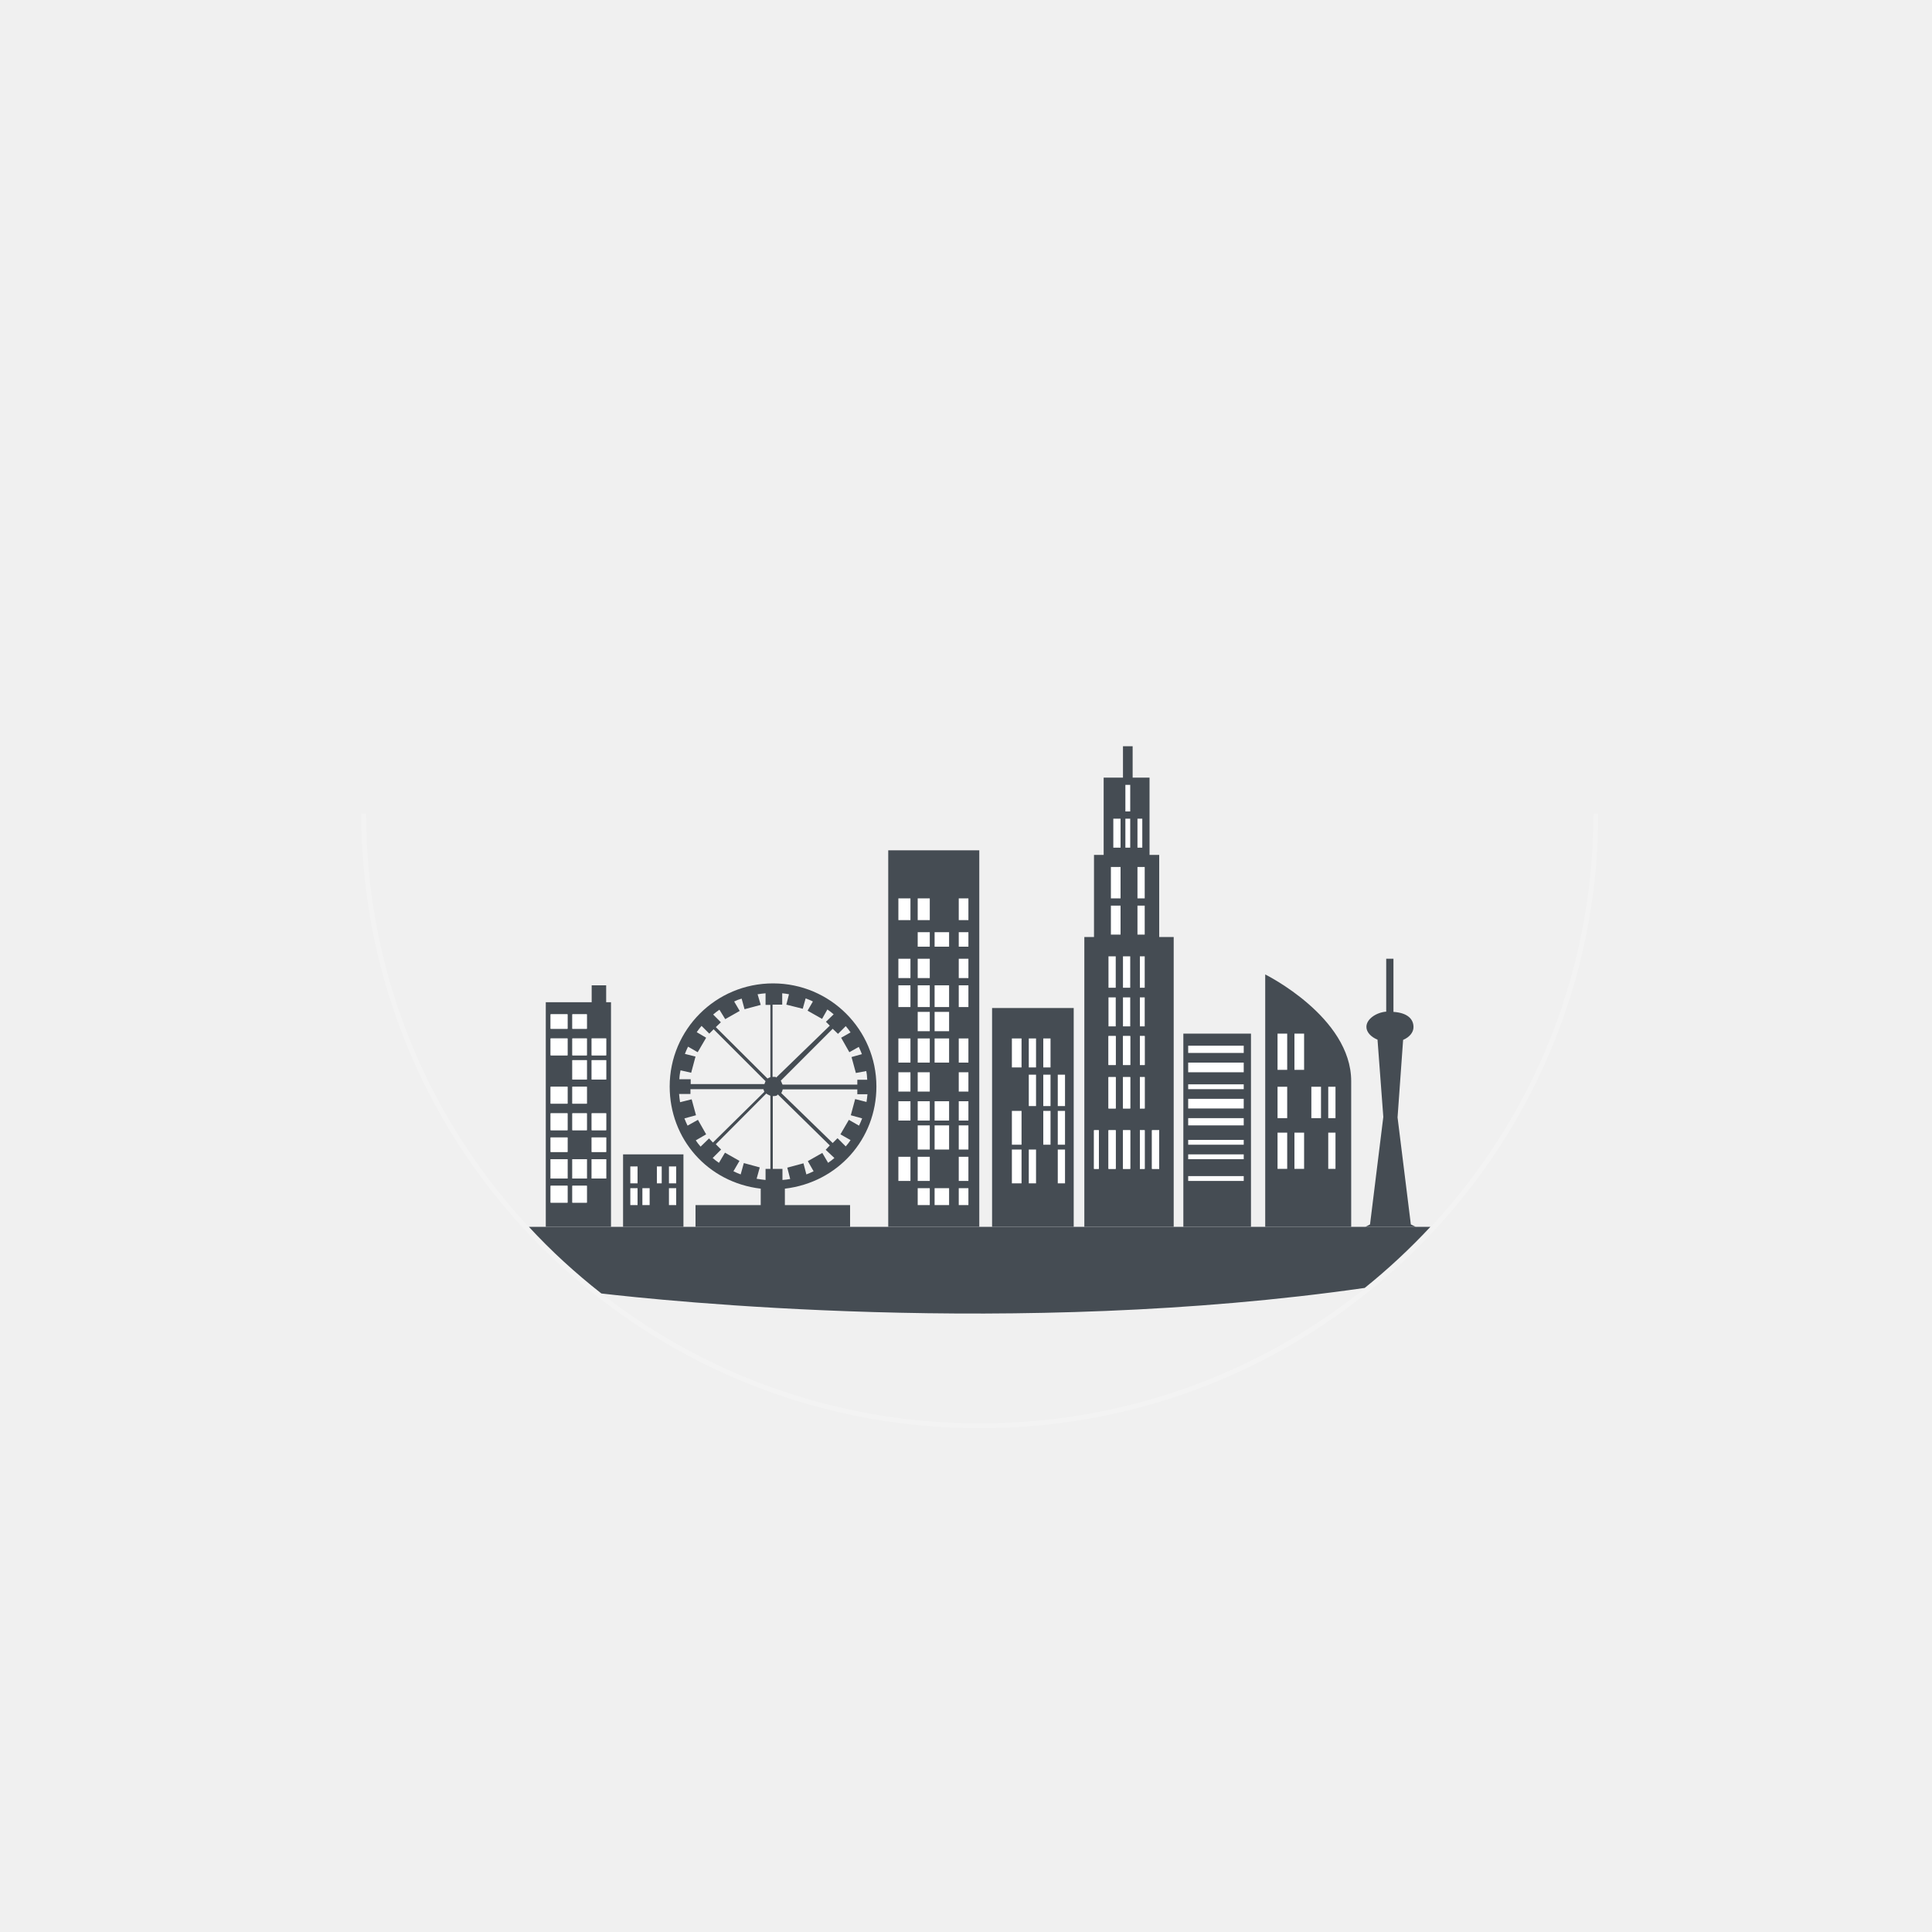
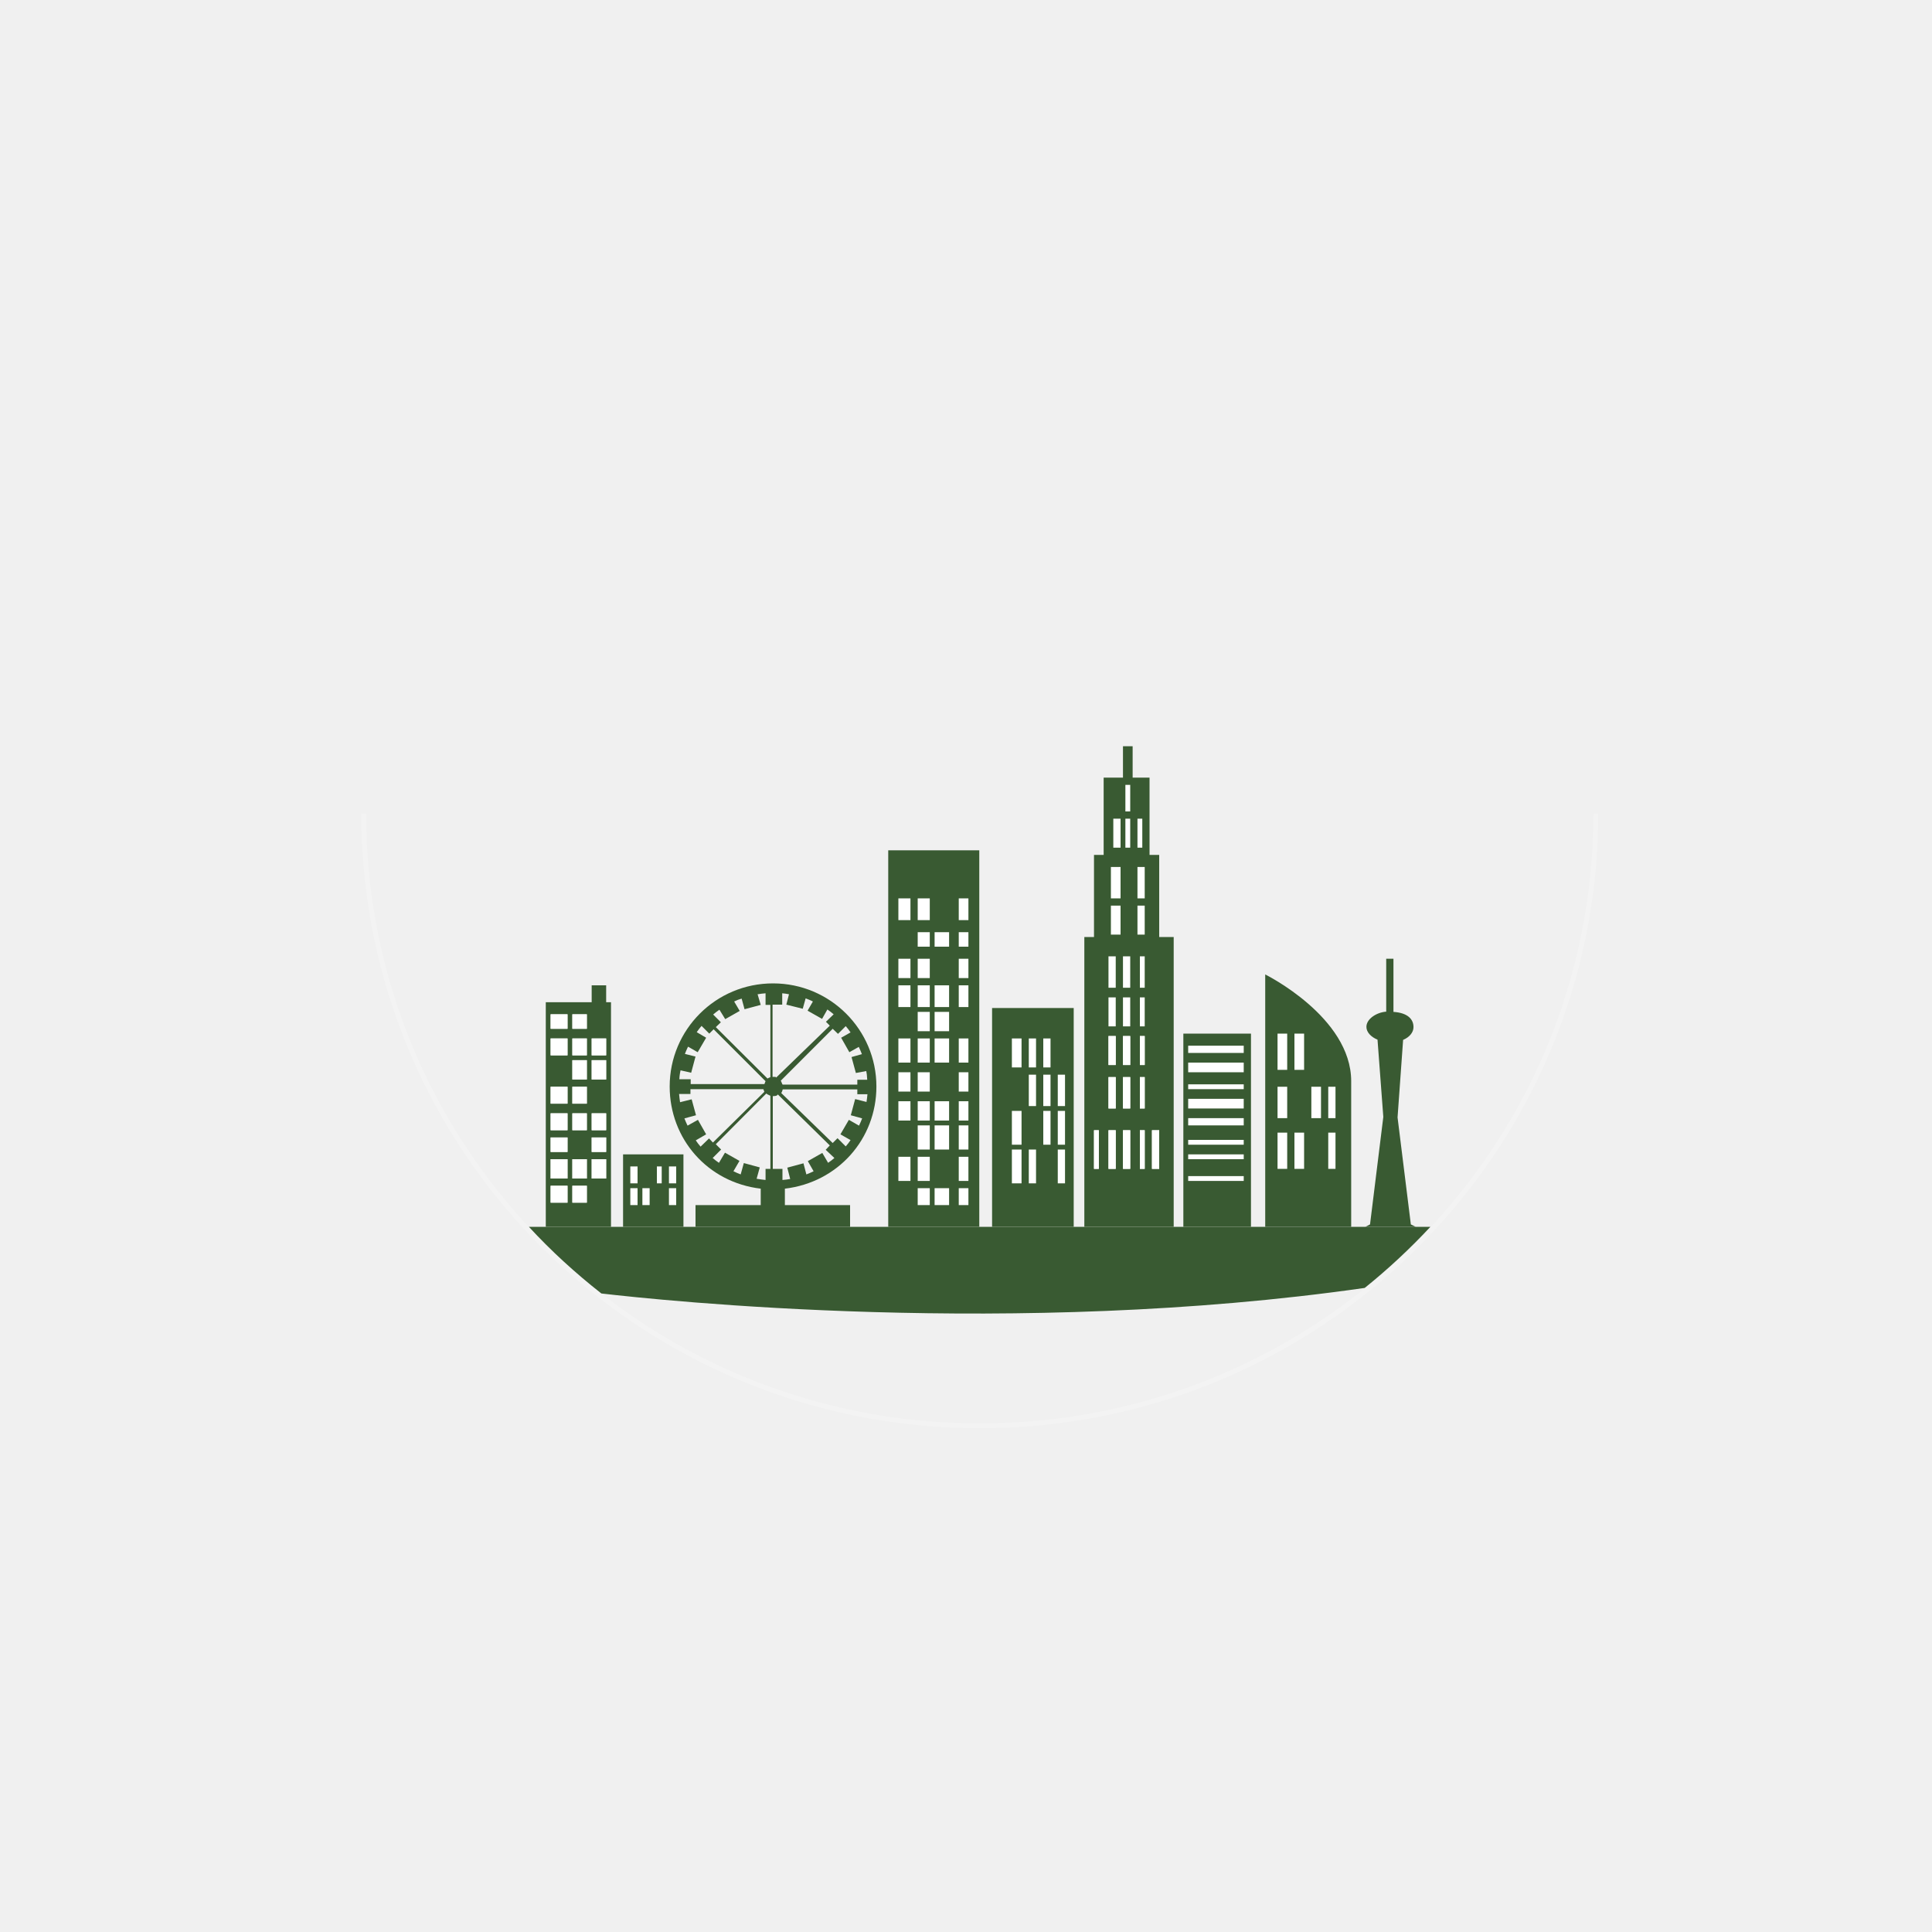
<svg xmlns="http://www.w3.org/2000/svg" version="1.1" x="0px" y="0px" width="800px" height="800px" viewBox="0 0 800 800" style="enable-background:new 0 0 800 800;" xml:space="preserve">
  <style type="text/css">

	.st0{opacity:0.2;fill:#FFFFFF;}
	.st1{fill:#FFFFFF;}
	.st2{fill:none;}
	.st3{display:inline;}
	.st4{opacity:0.2;fill:none;stroke:#FFFFFF;stroke-width:2;stroke-miterlimit:10;}
- 	.st5{display:inline;fill:#73B4AB;}
+ 	.st5{display:inline;fill:#9CC88B;}
	.st6{fill:#064B62;}
	.st7{fill:#075567;}
	.st8{display:none;}
	.st9{opacity:0.51;fill:none;stroke:#FFFFFF;stroke-width:2.074;stroke-miterlimit:10;}
	.st10{opacity:0.39;fill:#FFFFFF;}
- 	.st11{opacity:0.27;fill:#75B5AD;}
- 	.st12{fill:#454C53;}
+ 	.st11{opacity:0.27;fill:#9CC88B;}
+ 	.st12{fill:#395A32;}

</style>
  <g id="Layer_1">
    <g class="st8">
      <g class="st3">
        <ellipse class="st11" cx="407.7" cy="681.1" rx="284.7" ry="19" />
      </g>
      <g class="st3">
        <ellipse class="st9" cx="405.6" cy="336.8" rx="255.1" ry="253.6" />
        <path class="st10" d="M385.1,95.5C258,104.9,155.2,222.5,165.1,343c5.3-59.4,29.6-117.5,68.8-162.2     C273.1,136.1,327.2,108.3,385.1,95.5z" />
        <ellipse class="st0" cx="405.6" cy="336.8" rx="255.1" ry="253.6" />
      </g>
      <g class="st3">
        <path class="st6" d="M196.6,624.1c2.3-3.2,5-6.1,7.6-9.1c10.2-11.8,17.5-26,21.3-41.1l362,0.4c1,2.5,2.1,4.9,3.1,7.4     c1.5,3.6,3,7.2,4.7,10.7c5,10.5,11.7,20.3,19.5,28.9L196.6,624.1z" />
        <path class="st7" d="M612.3,685.2H201.5c-6.1,0-11-4.9-11-11v-47.1c0-6,4.9-11,11-11h410.9c6,0,11,5,11,11v47.1     C623.3,680.3,618.4,685.2,612.3,685.2z" />
        <path class="st6" d="M570.3,532.5c-2.4,13.2,2.6,21.8,10.9,32.4L234,564.3c1.1,0.1,2-1,2.5-1.9c5.5-9.8,11.1-16.2,9.1-27.3     C245.6,535.1,410.1,556.5,570.3,532.5z" />
        <path class="st7" d="M589.5,580.7H224.3c-5.3,0-9.6-4.3-9.6-9.6v-0.7c0-5.3,4.3-9.6,9.6-9.6h365.1c5.3,0,9.6,4.3,9.6,9.6v0.7     C599.1,576.4,594.8,580.7,589.5,580.7z" />
      </g>
    </g>
    <g>
      <g>
        <g>
          <rect x="410.8" y="417.4" class="st12" width="33.8" height="90.6" />
          <rect x="426" y="445" class="st1" width="3" height="13" />
          <rect x="432" y="445" class="st1" width="3" height="13" />
          <rect x="438" y="445" class="st1" width="3" height="13" />
          <rect x="419" y="430" class="st1" width="4" height="12" />
          <rect x="426" y="430" class="st1" width="3" height="12" />
          <rect x="432" y="430" class="st1" width="3" height="12" />
          <rect x="419" y="460" class="st1" width="4" height="14" />
          <rect x="432" y="460" class="st1" width="3" height="14" />
          <rect x="438" y="460" class="st1" width="3" height="14" />
          <rect x="419" y="476" class="st1" width="4" height="14" />
          <rect x="426" y="476" class="st1" width="3" height="14" />
          <rect x="438" y="476" class="st1" width="3" height="14" />
        </g>
        <g>
          <rect x="367.8" y="352.1" class="st12" width="37.7" height="155.9" />
          <rect x="372" y="372" class="st1" width="5" height="9" />
          <rect x="380" y="372" class="st1" width="5" height="9" />
          <rect x="380" y="386" class="st1" width="5" height="6" />
          <rect x="372" y="397" class="st1" width="5" height="8" />
          <rect x="380" y="397" class="st1" width="5" height="8" />
          <rect x="372" y="408" class="st1" width="5" height="9" />
          <rect x="380" y="408" class="st1" width="5" height="9" />
          <rect x="380" y="419" class="st1" width="5" height="8" />
          <rect x="372" y="430" class="st1" width="5" height="10" />
          <rect x="380" y="430" class="st1" width="5" height="10" />
          <rect x="372" y="444" class="st1" width="5" height="8" />
          <rect x="380" y="444" class="st1" width="5" height="8" />
          <rect x="372" y="456" class="st1" width="5" height="8" />
          <rect x="380" y="456" class="st1" width="5" height="8" />
          <rect x="380" y="466" class="st1" width="5" height="10" />
          <rect x="372" y="479" class="st1" width="5" height="10" />
          <rect x="380" y="479" class="st1" width="5" height="10" />
          <rect x="380" y="492" class="st1" width="5" height="7" />
          <rect x="397" y="372" class="st1" width="4" height="9" />
          <rect x="387" y="386" class="st1" width="6" height="6" />
          <rect x="397" y="386" class="st1" width="4" height="6" />
          <rect x="397" y="397" class="st1" width="4" height="8" />
          <rect x="387" y="408" class="st1" width="6" height="9" />
          <rect x="397" y="408" class="st1" width="4" height="9" />
          <rect x="387" y="419" class="st1" width="6" height="8" />
          <rect x="387" y="430" class="st1" width="6" height="10" />
          <rect x="397" y="430" class="st1" width="4" height="10" />
          <rect x="397" y="444" class="st1" width="4" height="8" />
          <rect x="387" y="456" class="st1" width="6" height="8" />
          <rect x="397" y="456" class="st1" width="4" height="8" />
          <rect x="387" y="466" class="st1" width="6" height="10" />
          <rect x="397" y="466" class="st1" width="4" height="10" />
          <rect x="397" y="479" class="st1" width="4" height="10" />
          <rect x="387" y="492" class="st1" width="6" height="7" />
          <rect x="397" y="492" class="st1" width="4" height="7" />
        </g>
        <g>
          <rect x="490" y="428" class="st12" width="28" height="80" />
          <rect x="492" y="433" class="st1" width="23" height="3" />
          <rect x="492" y="440" class="st1" width="23" height="4" />
          <rect x="492" y="449" class="st1" width="23" height="2" />
          <rect x="492" y="455" class="st1" width="23" height="4" />
          <rect x="492" y="463" class="st1" width="23" height="3" />
          <rect x="492" y="472" class="st1" width="23" height="2" />
          <rect x="492" y="478" class="st1" width="23" height="2" />
          <rect x="492" y="487" class="st1" width="23" height="2" />
        </g>
        <g>
          <path class="st2" d="M290.2,474.7l3.5-3.5l1.6,1.6l21.3-20.8c-0.2-0.5-0.4-1.1-0.4-1.1H286v2h-4.7c0.1,1,0.2,2.3,0.4,3.4      l4.8-1.2l1.8,6.7l-4.8,1.3c0.4,1,0.8,2,1.3,3l4.3-2.4l3.5,6l-4.3,2.5C288.8,473,289.5,473.9,290.2,474.7z" />
          <path class="st2" d="M298.6,423.2l-2,2l21.2,21.3c0.4-0.3,1.2-0.5,1.2-0.6V416h-2v-4.8c-1,0.1-2.2,0.2-3.3,0.4l1.2,4.4l-6.7,1.8      l-1.2-4.4c-1,0.4-2.1,0.8-3,1.2l2.3,3.9l-6,3.4L298,418c-0.9,0.6-1.8,1.3-2.6,2L298.6,423.2z" />
          <path class="st2" d="M281.8,443.3c-0.2,1.1-0.4,1.7-0.5,3.7h4.7v2h30.4c0.1,0,0.3-0.9,0.5-1.2l-21.5-21.4l-1.8,1.7l-3.2-3.2      c-0.7,0.8-1.4,1.7-2,2.6l3.9,2.3l-3.5,6l-4-2.3c-0.5,1-0.9,2-1.3,3l4.4,1.2l-1.8,6.8L281.8,443.3z" />
          <path class="st2" d="M317,488.6V484h2v-30.1c0-0.1-1.2-0.5-1.7-1l-21.1,21l2.3,2.2l-3.5,3.5c0.8,0.7,1.7,1.4,2.6,2l2.5-4.2      l6,3.4l-2.5,4.3c1,0.5,2,0.9,3,1.3l1.3-4.7l6.7,1.8l-1.4,4.7C314.5,488.3,316,488.5,317,488.6z" />
          <path class="st2" d="M322.1,453.2c-0.5,0.3-0.1,0.6-2.1,0.7V484h4v4.5c1-0.1,2.1-0.3,3.2-0.4l-1.2-4.7l6.7-1.8l1.3,4.6      c1-0.4,2.1-0.8,3-1.3l-2.4-4.2l6-3.4l2.4,4.1c0.9-0.6,1.8-1.3,2.6-2l-3.4-3.4l1.5-1.8L322.1,453.2z" />
          <path class="st2" d="M324,411.3v4.7h-4v29.9c2,0.1,1.2,0.2,1.5,0.3l21.9-21.5l-1.5-1.6l3.2-3.1c-0.8-0.7-1.7-1.4-2.6-2l-2.2,3.9      l-6-3.4l2.2-3.8c-1-0.5-2-0.9-3-1.3l-1.2,4.3l-6.7-1.8l1.1-4.3C325.9,411.5,325,411.3,324,411.3z" />
          <path class="st2" d="M355,451h-30.7c0,0-0.3,1-0.6,1.5l21.3,20.9l2-2.1l3.4,3.3c0.7-0.8,1.4-1.7,2-2.6l-4.2-2.4l3.5-6l4.2,2.4      c0.5-1,0.9-2,1.3-3l-4.7-1.3l1.8-6.6l4.7,1.1c0.2-1,0.3-2.3,0.4-3.3H355V451z" />
          <path class="st2" d="M350.1,424.9L347,428l-2.2-2.2l-21.5,21.5c0.4,0.4,0.6,1.6,0.8,1.6H355v-2h4.2c-0.1-2-0.3-2.5-0.4-3.6      l-4.3,1l-1.8-6.7l4.3-1.2c-0.4-1-0.8-2.1-1.3-3l-3.9,2.2l-3.5-6l3.9-2.2C351.5,426.6,350.8,425.7,350.1,424.9z" />
          <path class="st12" d="M325,492.2c22-2.6,37.9-20.6,37.9-42.3c0-23.5-19.1-42.7-42.8-42.7c-23.7,0-42.8,19.1-42.8,42.7      c0,21.7,15.7,39.7,37.7,42.3v6.8h-27v9h26.9h10.8H352v-9h-27V492.2z M308,481.6l-1.3,4.7c-1-0.4-2-0.8-3-1.3l2.5-4.3l-6-3.4      l-2.5,4.2c-0.9-0.6-1.8-1.3-2.6-2l3.5-3.5l-2.2-2.2l20.9-21c0.5,0.5,1.7,0.8,1.7,1V484h-2v4.6c-1-0.1-2.5-0.3-3.7-0.5l1.3-4.7      L308,481.6z M289,463.7l-4.3,2.4c-0.5-1-0.9-2-1.3-3l4.8-1.3l-1.8-6.6l-4.8,1.2c-0.2-1.1-0.3-2.4-0.4-3.4h4.7v-2h30.2      c0,0,0.2,0.6,0.4,1.1l-21.3,21l-1.6-1.7l-3.5,3.4c-0.7-0.8-1.4-1.7-2-2.6l4.3-2.5L289,463.7z M283.6,436.4c0.4-1,0.8-2,1.3-3      l4,2.3l3.5-6l-3.9-2.3c0.6-0.9,1.3-1.8,2-2.6l3.2,3.2l1.8-1.8l21.5,21.5c-0.2,0.3-0.4,1.2-0.5,1.2H286v-2h-4.7      c0.1-2,0.3-2.6,0.5-3.7l4.4,1l1.8-6.7L283.6,436.4z M300.3,422l6-3.4l-2.3-3.9c1-0.5,2-0.9,3.1-1.2l1.2,4.4l6.7-1.8l-1.3-4.4      c1.1-0.2,2.3-0.3,3.3-0.4v4.8h2v29.9c0,0.1-0.8,0.3-1.2,0.6l-21.4-21.3l2.1-2l-3.2-3.2c0.8-0.7,1.7-1.4,2.6-2L300.3,422z       M332.4,417.7l1.2-4.3c1,0.4,2.1,0.8,3,1.3l-2.2,3.8l6,3.4l2.2-3.9c0.9,0.6,1.8,1.3,2.6,2l-3.2,3.1l1.6,1.6l-22.2,21.5      c-0.3-0.2,0.5-0.3-1.5-0.3V416h4v-4.7c1,0.1,1.9,0.2,2.8,0.4l-1.1,4.3L332.4,417.7z M351.7,435.7l3.9-2.2c0.5,1,0.9,2,1.3,3      l-4.3,1.2l1.8,6.6l4.3-0.8c0.2,1.1,0.3,1.6,0.4,3.6H355v2h-30.9c-0.2,0-0.5-1.2-0.8-1.6l21.5-21.5l2.2,2.1l3.2-3.2      c0.7,0.8,1.4,1.7,2,2.6l-3.9,2.2L351.7,435.7z M345.5,479.5c-0.8,0.7-1.7,1.4-2.6,2l-2.4-4.1l-6,3.4l2.4,4.2c-1,0.5-2,0.9-3,1.3      l-1.2-4.6l-6.7,1.8l1.2,4.7c-1,0.2-2.2,0.3-3.2,0.4V484h-4v-30.1c2-0.1,1.6-0.3,2.1-0.7l21.5,21.1l-1.7,1.8L345.5,479.5z       M362,453h-2.8c-0.1,1-0.2,2.2-0.4,3.3l-4.7-1.2l-1.8,6.7l4.7,1.3c-0.4,1-0.8,2-1.3,3l-4.2-2.4l-3.5,6l4.2,2.4      c-0.6,0.9-1.3,1.8-2,2.6l-3.4-3.4l-2,2l-21.3-20.7c0.4-0.6,0.6-1.5,0.6-1.5H355v2h4.2H362v-6.7V453z" />
        </g>
        <g>
          <rect x="258" y="478" class="st12" width="25" height="30" />
          <rect x="261" y="483" class="st1" width="3" height="7" />
          <rect x="272" y="483" class="st1" width="2" height="7" />
          <rect x="277" y="483" class="st1" width="3" height="7" />
          <rect x="261" y="492" class="st1" width="3" height="7" />
          <rect x="266" y="492" class="st1" width="3" height="7" />
          <rect x="277" y="492" class="st1" width="3" height="7" />
        </g>
        <g>
          <path class="st12" d="M251,415v-7h-6v7h-19v93h27v-93H251z M235,498h-7v-7h7V498z M235,488h-7v-8h7V488z M235,477h-7v-6h7V477z       M235,468h-7v-7h7V468z M235,457h-7v-7h7V457z M235,437h-7v-7h7V437z M235,426h-7v-6h7V426z M243,498h-6v-7h6V498z M243,488h-6      v-8h6V488z M243,468h-6v-7h6V468z M243,457h-6v-7h6V457z M243,447h-6v-8h6V447z M243,437h-6v-7h6V437z M243,426h-6v-6h6V426z       M251,488h-6v-8h6V488z M251,477h-6v-6h6V477z M251,468h-6v-7h6V468z M251,447h-6v-8h6V447z M251,437h-6v-7h6V437z" />
          <rect x="228" y="420" class="st1" width="7" height="6" />
          <rect x="237" y="420" class="st1" width="6" height="6" />
          <rect x="228" y="430" class="st1" width="7" height="7" />
          <rect x="245" y="430" class="st1" width="6" height="7" />
          <rect x="237" y="430" class="st1" width="6" height="7" />
          <rect x="245" y="439" class="st1" width="6" height="8" />
          <rect x="237" y="439" class="st1" width="6" height="8" />
          <rect x="228" y="450" class="st1" width="7" height="7" />
          <rect x="237" y="450" class="st1" width="6" height="7" />
          <rect x="228" y="461" class="st1" width="7" height="7" />
          <rect x="245" y="461" class="st1" width="6" height="7" />
          <rect x="237" y="461" class="st1" width="6" height="7" />
          <rect x="228" y="471" class="st1" width="7" height="6" />
          <rect x="245" y="471" class="st1" width="6" height="6" />
          <rect x="228" y="480" class="st1" width="7" height="8" />
          <rect x="245" y="480" class="st1" width="6" height="8" />
          <rect x="237" y="480" class="st1" width="6" height="8" />
          <rect x="228" y="491" class="st1" width="7" height="7" />
          <rect x="237" y="491" class="st1" width="6" height="7" />
        </g>
        <g>
          <path class="st12" d="M480,388v-6.4V354h-4v-32h-7v-13h-4v13h-8v32h-4v27.6v6.4h-4v120h37V388H480z M468,429v12h-3v-12H468z       M474,441h-2v-12h2V441z M474,446v13h-2v-13H474z M465,446h3v13h-3V446z M462,441h-3v-12h3V441z M459,446h3v13h-3V446z M453,484      v-12.8V468h2v16H453z M459,484v-16h3v16H459z M465,484v-16h3v16H465z M472,484v-16h2v16H472z M477,484v-16h3v16H477z" />
          <polygon class="st1" points="455,468 453,468 453,471.2 453,484 455,484     " />
          <rect x="459" y="468" class="st1" width="3" height="16" />
          <rect x="465" y="468" class="st1" width="3" height="16" />
          <rect x="472" y="468" class="st1" width="2" height="16" />
          <rect x="477" y="468" class="st1" width="3" height="16" />
          <rect x="459" y="446" class="st1" width="3" height="13" />
          <rect x="465" y="446" class="st1" width="3" height="13" />
          <rect x="472" y="446" class="st1" width="2" height="13" />
          <rect x="459" y="429" class="st1" width="3" height="12" />
          <rect x="465" y="429" class="st1" width="3" height="12" />
          <rect x="472" y="429" class="st1" width="2" height="12" />
          <rect x="459" y="413" class="st1" width="3" height="12" />
          <rect x="465" y="413" class="st1" width="3" height="12" />
          <rect x="472" y="413" class="st1" width="2" height="12" />
          <rect x="459" y="396" class="st1" width="3" height="13" />
          <rect x="465" y="396" class="st1" width="3" height="13" />
          <rect x="472" y="396" class="st1" width="2" height="13" />
          <rect x="460" y="375" class="st1" width="4" height="12" />
          <rect x="471" y="375" class="st1" width="3" height="12" />
          <rect x="460" y="359" class="st1" width="4" height="13" />
          <rect x="471" y="359" class="st1" width="3" height="13" />
          <rect x="466" y="339" class="st1" width="2" height="12" />
          <rect x="461" y="339" class="st1" width="3" height="12" />
          <rect x="466" y="325" class="st1" width="2" height="11" />
          <rect x="471" y="339" class="st1" width="2" height="12" />
        </g>
        <g>
          <path class="st12" d="M559.5,508c0,0,0-33.7,0-60.3s-35.6-44.2-35.6-44.2V508H559.5z" />
          <rect x="529" y="469" class="st1" width="4" height="15" />
          <rect x="536" y="469" class="st1" width="4" height="15" />
          <rect x="550" y="469" class="st1" width="3" height="15" />
          <rect x="529" y="450" class="st1" width="4" height="13" />
          <rect x="543" y="450" class="st1" width="4" height="13" />
          <rect x="550" y="450" class="st1" width="3" height="13" />
          <rect x="529" y="428" class="st1" width="4" height="15" />
          <rect x="536" y="428" class="st1" width="4" height="15" />
        </g>
        <path class="st12" d="M584.2,507l-5.5-44.3l2.3-32.1l0.3-4l-0.3,4c2.6-1.1,4.3-3.1,4.3-5.3c0-3.2-2.3-5.9-8.3-6.3v-22h-3v21.9     c-4,0.3-8.2,3-8.2,6.3c0,2.2,1.9,4.2,4.6,5.3l2.4,32l-5.5,44.5l-1.9,1h10h0.8h10L584.2,507z" />
      </g>
      <path class="st12" d="M565.1,533.3c9.7-7.8,18.7-16.2,27.2-25.3H219c9.2,10,19.3,19.2,30,27.6    C273.1,538.4,420.1,554.1,565.1,533.3z" />
      <path class="st4" d="M660.8,336.8c0,140.1-114.2,253.6-255.1,253.6c-140.9,0-255.1-113.6-255.1-253.6" />
    </g>
  </g>
  <g id="Layer_2" class="st8">
    <path class="st5" d="M0,0v800h800V0H0z M405.7,590.4c-140.9,0-255.1-113.6-255.1-253.6c0-140.1,114.2-253.6,255.1-253.6   c140.9,0,255.1,113.6,255.1,253.6C660.8,476.8,546.5,590.4,405.7,590.4z" />
  </g>
</svg>
